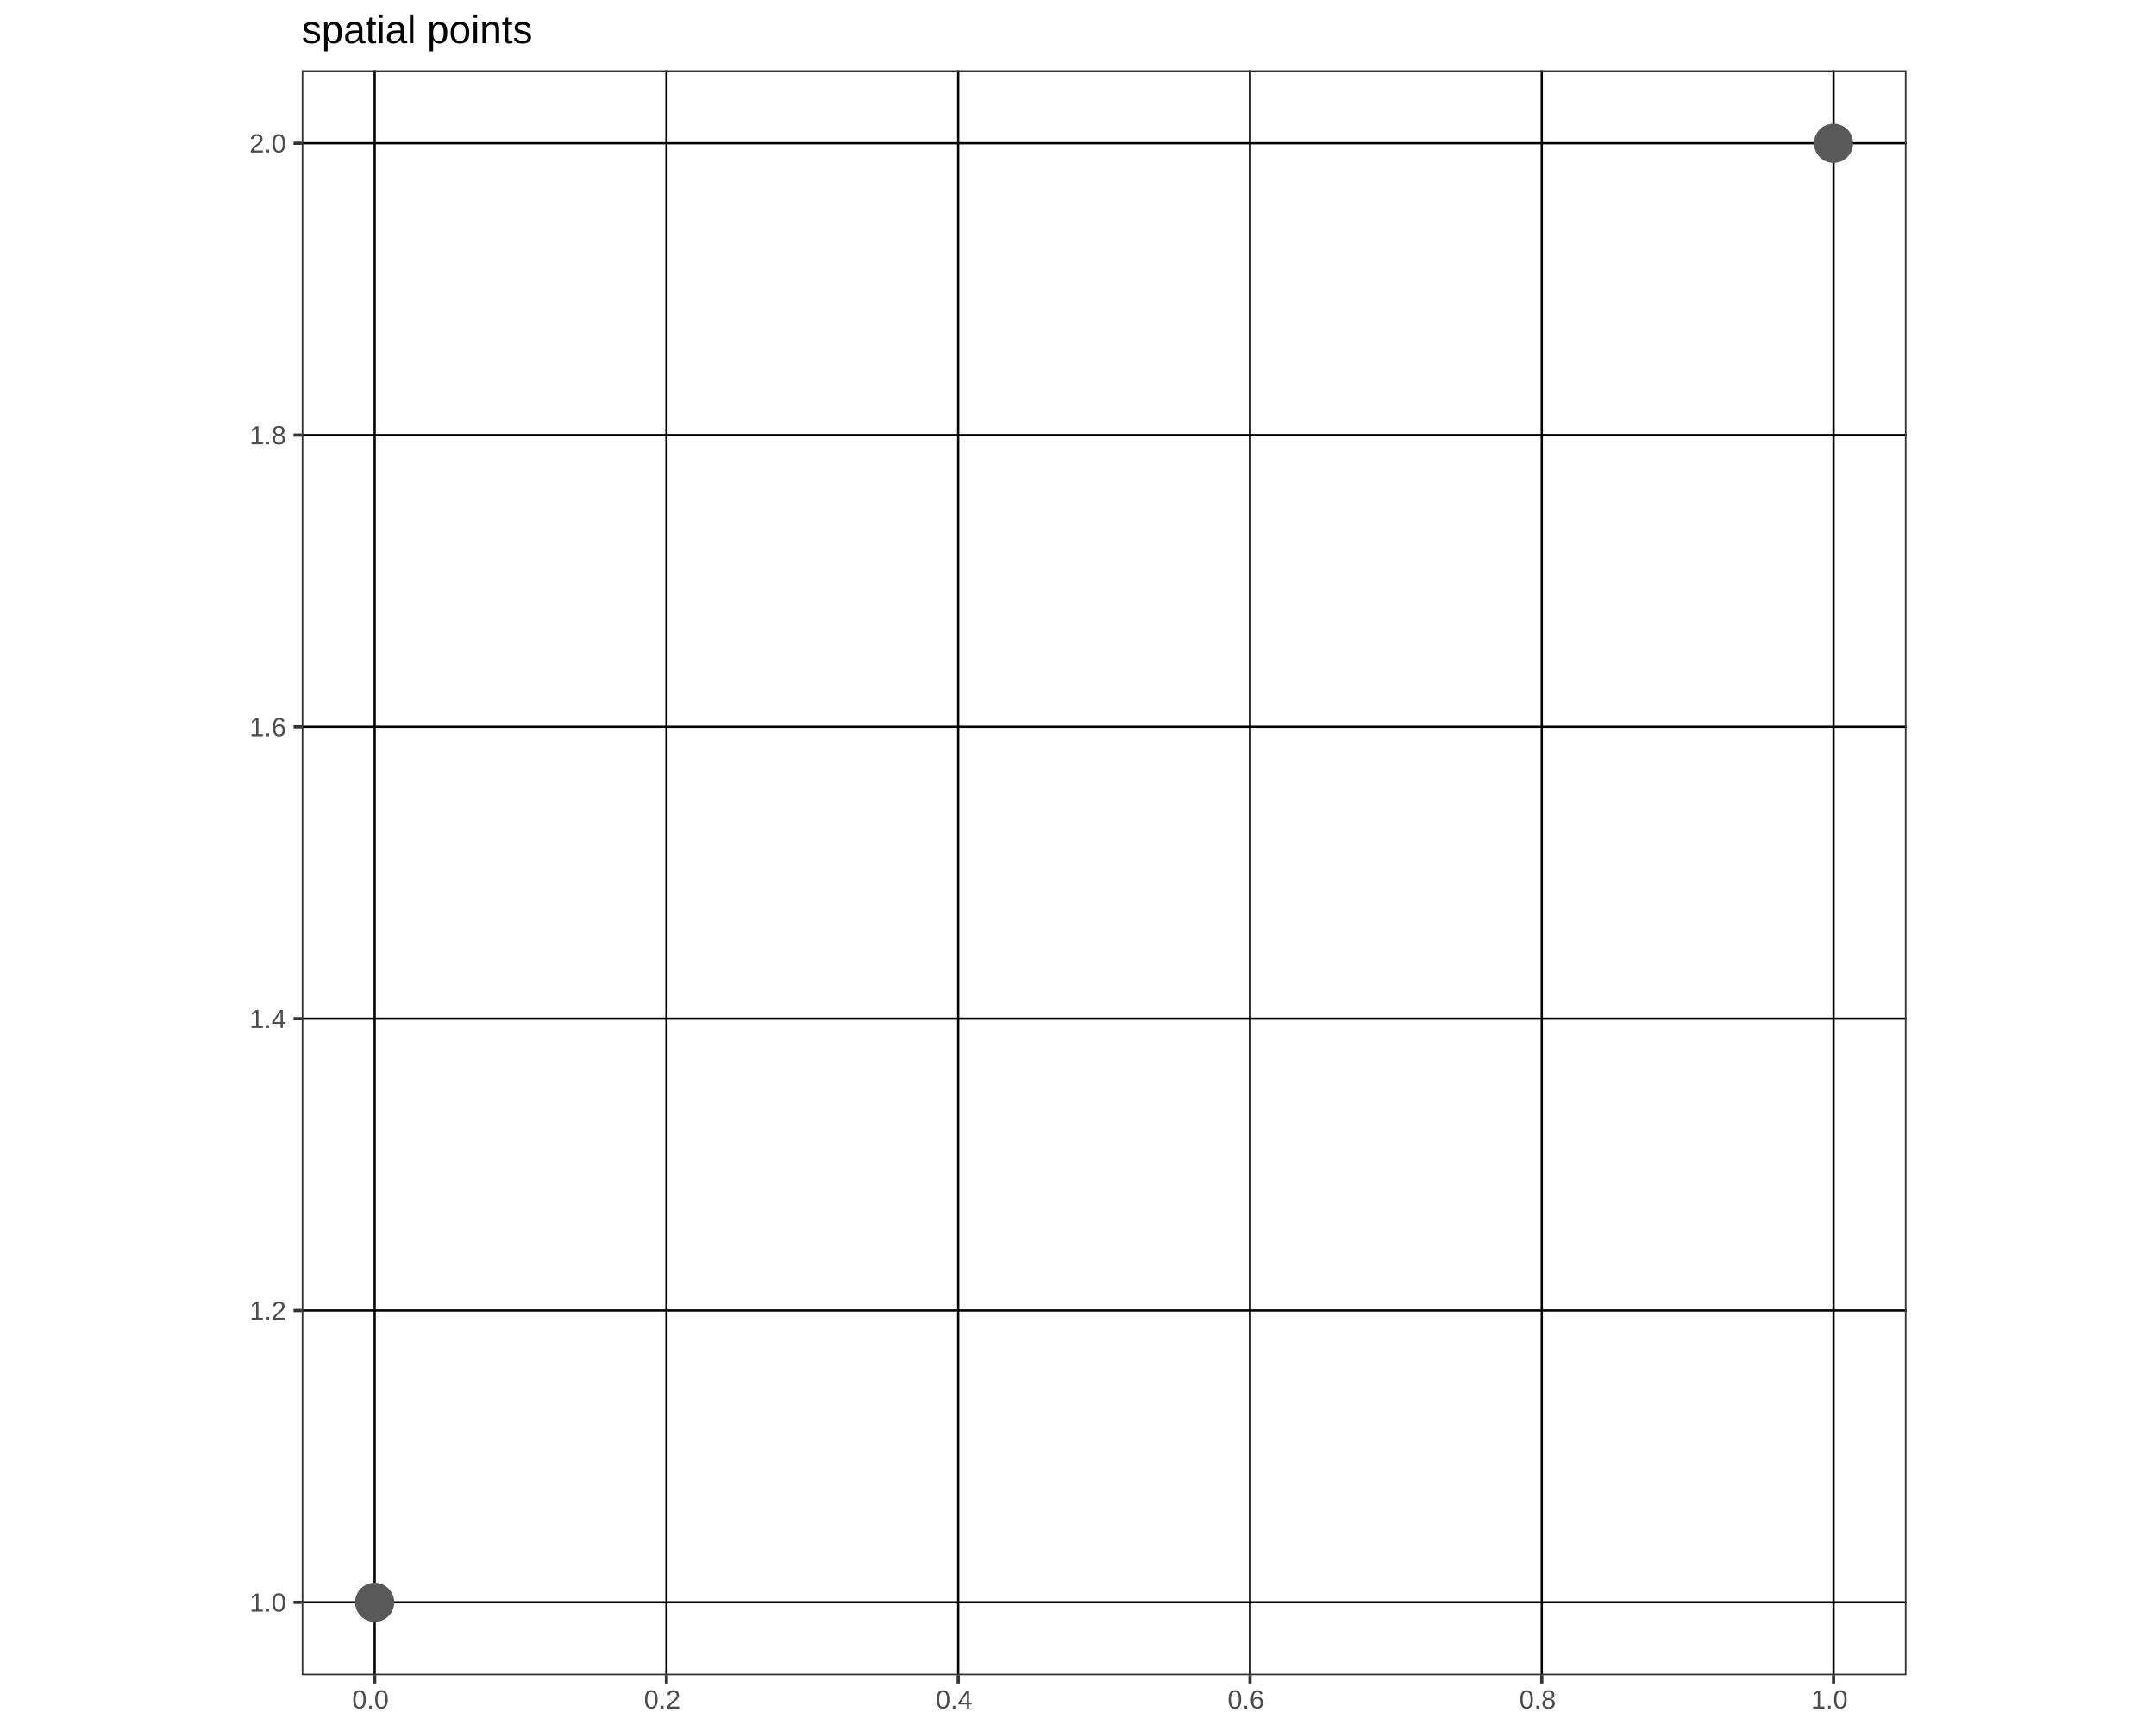
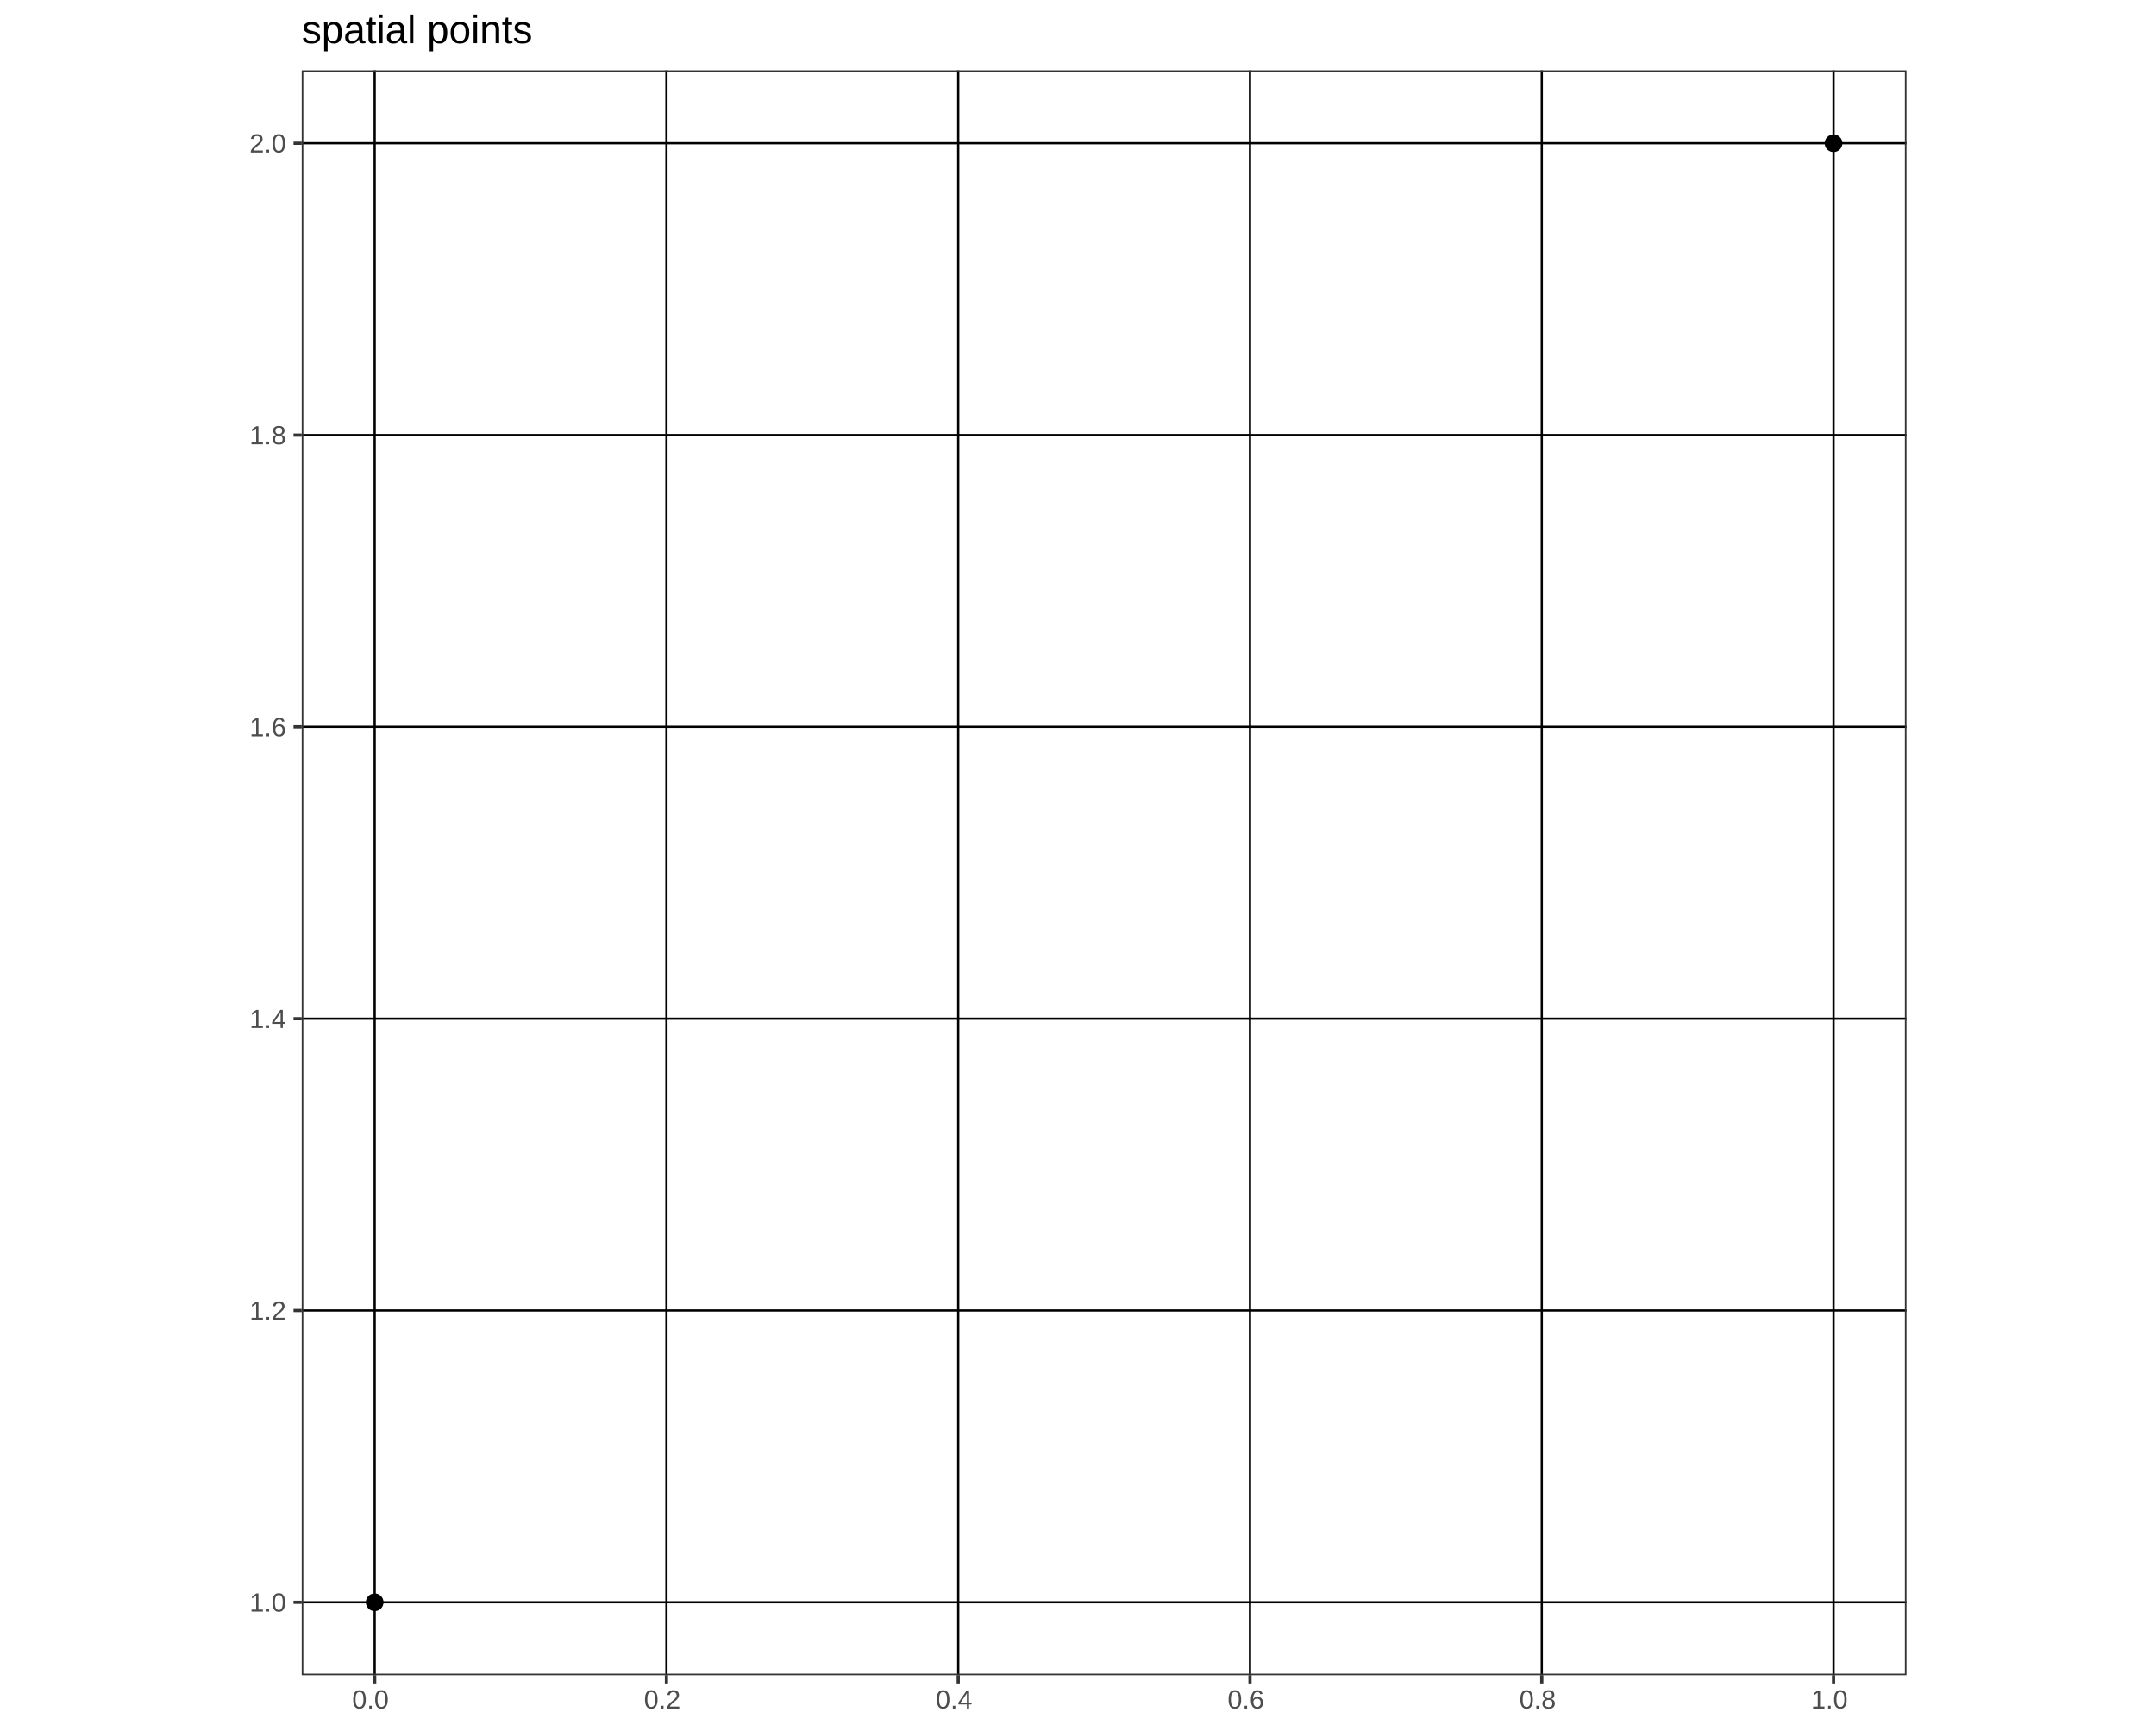
<svg xmlns="http://www.w3.org/2000/svg" viewBox="0 0 720.00 576.00">
  <defs>
    <style type="text/css">
    line, polyline, path, rect, circle {
      fill: none;
      stroke: #000000;
      stroke-linecap: round;
      stroke-linejoin: round;
      stroke-miterlimit: 10.00;
    }
  </style>
  </defs>
  <rect width="100%" height="100%" style="stroke: none; fill: #FFFFFF;" />
  <defs>
    <clipPath id="cpNzcuODM2N3w2NDIuMTYzfDU3Nnww">
      <rect x="77.84" y="0.00" width="564.33" height="576.00" />
    </clipPath>
  </defs>
  <rect x="77.84" y="0.00" width="564.33" height="576.00" style="stroke-width: 1.07; stroke: #FFFFFF; fill: #FFFFFF;" clip-path="url(#cpNzcuODM2N3w2NDIuMTYzfDU3Nnww)" />
  <defs>
    <clipPath id="cpMHw3MjB8NTc2fDA=">
      <rect x="0.00" y="0.00" width="720.00" height="576.00" />
    </clipPath>
  </defs>
  <defs>
    <clipPath id="cpMTAwLjc1OXw2MzYuNjg0fDU1OS40MDJ8MjMuNDc2Nw==">
      <rect x="100.76" y="23.48" width="535.92" height="535.92" />
    </clipPath>
  </defs>
  <rect x="100.76" y="23.48" width="535.92" height="535.92" style="stroke-width: 1.07; stroke: none; fill: #FFFFFF;" clip-path="url(#cpMTAwLjc1OXw2MzYuNjg0fDU1OS40MDJ8MjMuNDc2Nw==)" />
  <polyline points="125.12,559.40 125.12,556.69 125.12,549.81 125.12,542.92 125.12,536.03 125.12,529.14 125.12,522.25 125.12,515.36 125.12,508.47 125.12,501.58 125.12,494.69 125.12,487.80 125.12,480.91 125.12,474.02 125.12,467.13 125.12,460.24 125.12,453.35 125.12,446.46 125.12,439.57 125.12,432.68 125.12,425.79 125.12,418.90 125.12,412.01 125.12,405.12 125.12,398.23 125.12,391.34 125.12,384.45 125.12,377.56 125.12,370.67 125.12,363.78 125.12,356.89 125.12,350.00 125.12,343.11 125.12,336.22 125.12,329.33 125.12,322.44 125.12,315.55 125.12,308.66 125.12,301.77 125.12,294.88 125.12,287.99 125.12,281.10 125.12,274.21 125.12,267.32 125.12,260.44 125.12,253.55 125.12,246.66 125.12,239.77 125.12,232.88 125.12,225.99 125.12,219.10 125.12,212.21 125.12,205.32 125.12,198.43 125.12,191.54 125.12,184.65 125.12,177.76 125.12,170.87 125.12,163.98 125.12,157.09 125.12,150.20 125.12,143.31 125.12,136.42 125.12,129.53 125.12,122.64 125.12,115.75 125.12,108.86 125.12,101.97 125.12,95.08 125.12,88.19 125.12,81.30 125.12,74.41 125.12,67.52 125.12,60.63 125.12,53.74 125.12,46.85 125.12,39.96 125.12,33.07 125.12,26.18 125.12,23.48 " style="stroke-width: 0.75;" clip-path="url(#cpMTAwLjc1OXw2MzYuNjg0fDU1OS40MDJ8MjMuNDc2Nw==)" />
  <polyline points="222.56,559.40 222.56,556.69 222.56,549.81 222.56,542.92 222.56,536.03 222.56,529.14 222.56,522.25 222.56,515.36 222.56,508.47 222.56,501.58 222.56,494.69 222.56,487.80 222.56,480.91 222.56,474.02 222.56,467.13 222.56,460.24 222.56,453.35 222.56,446.46 222.56,439.57 222.56,432.68 222.56,425.79 222.56,418.90 222.56,412.01 222.56,405.12 222.56,398.23 222.56,391.34 222.56,384.45 222.56,377.56 222.56,370.67 222.56,363.78 222.56,356.89 222.56,350.00 222.56,343.11 222.56,336.22 222.56,329.33 222.56,322.44 222.56,315.55 222.56,308.66 222.56,301.77 222.56,294.88 222.56,287.99 222.56,281.10 222.56,274.21 222.56,267.32 222.56,260.44 222.56,253.55 222.56,246.66 222.56,239.77 222.56,232.88 222.56,225.99 222.56,219.10 222.56,212.21 222.56,205.32 222.56,198.43 222.56,191.54 222.56,184.65 222.56,177.76 222.56,170.87 222.56,163.98 222.56,157.09 222.56,150.20 222.56,143.31 222.56,136.42 222.56,129.53 222.56,122.64 222.56,115.75 222.56,108.86 222.56,101.97 222.56,95.08 222.56,88.19 222.56,81.30 222.56,74.41 222.56,67.52 222.56,60.63 222.56,53.74 222.56,46.85 222.56,39.96 222.56,33.07 222.56,26.18 222.56,23.48 " style="stroke-width: 0.75;" clip-path="url(#cpMTAwLjc1OXw2MzYuNjg0fDU1OS40MDJ8MjMuNDc2Nw==)" />
  <polyline points="320.00,559.40 320.00,556.69 320.00,549.81 320.00,542.92 320.00,536.03 320.00,529.14 320.00,522.25 320.00,515.36 320.00,508.47 320.00,501.58 320.00,494.69 320.00,487.80 320.00,480.91 320.00,474.02 320.00,467.13 320.00,460.24 320.00,453.35 320.00,446.46 320.00,439.57 320.00,432.68 320.00,425.79 320.00,418.90 320.00,412.01 320.00,405.12 320.00,398.23 320.00,391.34 320.00,384.45 320.00,377.56 320.00,370.67 320.00,363.78 320.00,356.89 320.00,350.00 320.00,343.11 320.00,336.22 320.00,329.33 320.00,322.44 320.00,315.55 320.00,308.66 320.00,301.77 320.00,294.88 320.00,287.99 320.00,281.10 320.00,274.21 320.00,267.32 320.00,260.44 320.00,253.55 320.00,246.66 320.00,239.77 320.00,232.88 320.00,225.99 320.00,219.10 320.00,212.21 320.00,205.32 320.00,198.43 320.00,191.54 320.00,184.65 320.00,177.76 320.00,170.87 320.00,163.98 320.00,157.09 320.00,150.20 320.00,143.31 320.00,136.42 320.00,129.53 320.00,122.64 320.00,115.75 320.00,108.86 320.00,101.97 320.00,95.08 320.00,88.19 320.00,81.30 320.00,74.41 320.00,67.52 320.00,60.63 320.00,53.74 320.00,46.85 320.00,39.96 320.00,33.07 320.00,26.18 320.00,23.48 " style="stroke-width: 0.75;" clip-path="url(#cpMTAwLjc1OXw2MzYuNjg0fDU1OS40MDJ8MjMuNDc2Nw==)" />
  <polyline points="417.44,559.40 417.44,556.69 417.44,549.81 417.44,542.92 417.44,536.03 417.44,529.14 417.44,522.25 417.44,515.36 417.44,508.47 417.44,501.58 417.44,494.69 417.44,487.80 417.44,480.91 417.44,474.02 417.44,467.13 417.44,460.24 417.44,453.35 417.44,446.46 417.44,439.57 417.44,432.68 417.44,425.79 417.44,418.90 417.44,412.01 417.44,405.12 417.44,398.23 417.44,391.34 417.44,384.45 417.44,377.56 417.44,370.67 417.44,363.78 417.44,356.89 417.44,350.00 417.44,343.11 417.44,336.22 417.44,329.33 417.44,322.44 417.44,315.55 417.44,308.66 417.44,301.77 417.44,294.88 417.44,287.99 417.44,281.10 417.44,274.21 417.44,267.32 417.44,260.44 417.44,253.55 417.44,246.66 417.44,239.77 417.44,232.88 417.44,225.99 417.44,219.10 417.44,212.21 417.44,205.32 417.44,198.43 417.44,191.54 417.44,184.65 417.44,177.76 417.44,170.87 417.44,163.98 417.44,157.09 417.44,150.20 417.44,143.31 417.44,136.42 417.44,129.53 417.44,122.64 417.44,115.75 417.44,108.86 417.44,101.97 417.44,95.08 417.44,88.19 417.44,81.30 417.44,74.41 417.44,67.52 417.44,60.63 417.44,53.74 417.44,46.85 417.44,39.96 417.44,33.07 417.44,26.18 417.44,23.48 " style="stroke-width: 0.75;" clip-path="url(#cpMTAwLjc1OXw2MzYuNjg0fDU1OS40MDJ8MjMuNDc2Nw==)" />
  <polyline points="514.88,559.40 514.88,556.69 514.88,549.81 514.88,542.92 514.88,536.03 514.88,529.14 514.88,522.25 514.88,515.36 514.88,508.47 514.88,501.58 514.88,494.69 514.88,487.80 514.88,480.91 514.88,474.02 514.88,467.13 514.88,460.24 514.88,453.35 514.88,446.46 514.88,439.57 514.88,432.68 514.88,425.79 514.88,418.90 514.88,412.01 514.88,405.12 514.88,398.23 514.88,391.34 514.88,384.45 514.88,377.56 514.88,370.67 514.88,363.78 514.88,356.89 514.88,350.00 514.88,343.11 514.88,336.22 514.88,329.33 514.88,322.44 514.88,315.55 514.88,308.66 514.88,301.77 514.88,294.88 514.88,287.99 514.88,281.10 514.88,274.21 514.88,267.32 514.88,260.44 514.88,253.55 514.88,246.66 514.88,239.77 514.88,232.88 514.88,225.99 514.88,219.10 514.88,212.21 514.88,205.32 514.88,198.43 514.88,191.54 514.88,184.65 514.88,177.76 514.88,170.87 514.88,163.98 514.88,157.09 514.88,150.20 514.88,143.31 514.88,136.42 514.88,129.53 514.88,122.64 514.88,115.75 514.88,108.86 514.88,101.97 514.88,95.08 514.88,88.19 514.88,81.30 514.88,74.41 514.88,67.52 514.88,60.63 514.88,53.74 514.88,46.85 514.88,39.96 514.88,33.07 514.88,26.18 514.88,23.48 " style="stroke-width: 0.75;" clip-path="url(#cpMTAwLjc1OXw2MzYuNjg0fDU1OS40MDJ8MjMuNDc2Nw==)" />
  <polyline points="612.32,559.40 612.32,556.69 612.32,549.81 612.32,542.92 612.32,536.03 612.32,529.14 612.32,522.25 612.32,515.36 612.32,508.47 612.32,501.58 612.32,494.69 612.32,487.80 612.32,480.91 612.32,474.02 612.32,467.13 612.32,460.24 612.32,453.35 612.32,446.46 612.32,439.57 612.32,432.68 612.32,425.79 612.32,418.90 612.32,412.01 612.32,405.12 612.32,398.23 612.32,391.34 612.32,384.45 612.32,377.56 612.32,370.67 612.32,363.78 612.32,356.89 612.32,350.00 612.32,343.11 612.32,336.22 612.32,329.33 612.32,322.44 612.32,315.55 612.32,308.66 612.32,301.77 612.32,294.88 612.32,287.99 612.32,281.10 612.32,274.21 612.32,267.32 612.32,260.44 612.32,253.55 612.32,246.66 612.32,239.77 612.32,232.88 612.32,225.99 612.32,219.10 612.32,212.21 612.32,205.32 612.32,198.43 612.32,191.54 612.32,184.65 612.32,177.76 612.32,170.87 612.32,163.98 612.32,157.09 612.32,150.20 612.32,143.31 612.32,136.42 612.32,129.53 612.32,122.64 612.32,115.75 612.32,108.86 612.32,101.97 612.32,95.08 612.32,88.19 612.32,81.30 612.32,74.41 612.32,67.52 612.32,60.63 612.32,53.74 612.32,46.85 612.32,39.96 612.32,33.07 612.32,26.18 612.32,23.48 " style="stroke-width: 0.75;" clip-path="url(#cpMTAwLjc1OXw2MzYuNjg0fDU1OS40MDJ8MjMuNDc2Nw==)" />
  <polyline points="100.76,535.04 103.47,535.04 110.36,535.04 117.25,535.04 124.13,535.04 131.02,535.04 137.91,535.04 144.80,535.04 151.69,535.04 158.58,535.04 165.47,535.04 172.36,535.04 179.25,535.04 186.14,535.04 193.03,535.04 199.92,535.04 206.81,535.04 213.70,535.04 220.59,535.04 227.48,535.04 234.37,535.04 241.26,535.04 248.15,535.04 255.04,535.04 261.93,535.04 268.82,535.04 275.71,535.04 282.60,535.04 289.49,535.04 296.38,535.04 303.27,535.04 310.16,535.04 317.05,535.04 323.94,535.04 330.83,535.04 337.72,535.04 344.61,535.04 351.50,535.04 358.39,535.04 365.28,535.04 372.17,535.04 379.06,535.04 385.95,535.04 392.84,535.04 399.73,535.04 406.62,535.04 413.50,535.04 420.39,535.04 427.28,535.04 434.17,535.04 441.06,535.04 447.95,535.04 454.84,535.04 461.73,535.04 468.62,535.04 475.51,535.04 482.40,535.04 489.29,535.04 496.18,535.04 503.07,535.04 509.96,535.04 516.85,535.04 523.74,535.04 530.63,535.04 537.52,535.04 544.41,535.04 551.30,535.04 558.19,535.04 565.08,535.04 571.97,535.04 578.86,535.04 585.75,535.04 592.64,535.04 599.53,535.04 606.42,535.04 613.31,535.04 620.20,535.04 627.09,535.04 633.98,535.04 636.68,535.04 " style="stroke-width: 0.75;" clip-path="url(#cpMTAwLjc1OXw2MzYuNjg0fDU1OS40MDJ8MjMuNDc2Nw==)" />
  <polyline points="100.76,437.60 103.47,437.60 110.36,437.60 117.25,437.60 124.13,437.60 131.02,437.60 137.91,437.60 144.80,437.60 151.69,437.60 158.58,437.60 165.47,437.60 172.36,437.60 179.25,437.60 186.14,437.60 193.03,437.60 199.92,437.60 206.81,437.60 213.70,437.60 220.59,437.60 227.48,437.60 234.37,437.60 241.26,437.60 248.15,437.60 255.04,437.60 261.93,437.60 268.82,437.60 275.71,437.60 282.60,437.60 289.49,437.60 296.38,437.60 303.27,437.60 310.16,437.60 317.05,437.60 323.94,437.60 330.83,437.60 337.72,437.60 344.61,437.60 351.50,437.60 358.39,437.60 365.28,437.60 372.17,437.60 379.06,437.60 385.95,437.60 392.84,437.60 399.73,437.60 406.62,437.60 413.50,437.60 420.39,437.60 427.28,437.60 434.17,437.60 441.06,437.60 447.95,437.60 454.84,437.60 461.73,437.60 468.62,437.60 475.51,437.60 482.40,437.60 489.29,437.60 496.18,437.60 503.07,437.60 509.96,437.60 516.85,437.60 523.74,437.60 530.63,437.60 537.52,437.60 544.41,437.60 551.30,437.60 558.19,437.60 565.08,437.60 571.97,437.60 578.86,437.60 585.75,437.60 592.64,437.60 599.53,437.60 606.42,437.60 613.31,437.60 620.20,437.60 627.09,437.60 633.98,437.60 636.68,437.60 " style="stroke-width: 0.75;" clip-path="url(#cpMTAwLjc1OXw2MzYuNjg0fDU1OS40MDJ8MjMuNDc2Nw==)" />
  <polyline points="100.76,340.16 103.47,340.16 110.36,340.16 117.25,340.16 124.13,340.16 131.02,340.16 137.91,340.16 144.80,340.16 151.69,340.16 158.58,340.16 165.47,340.16 172.36,340.16 179.25,340.16 186.14,340.16 193.03,340.16 199.92,340.16 206.81,340.16 213.70,340.16 220.59,340.16 227.48,340.16 234.37,340.16 241.26,340.16 248.15,340.16 255.04,340.16 261.93,340.16 268.82,340.16 275.71,340.16 282.60,340.16 289.49,340.16 296.38,340.16 303.27,340.16 310.16,340.16 317.05,340.16 323.94,340.16 330.83,340.16 337.72,340.16 344.61,340.16 351.50,340.16 358.39,340.16 365.28,340.16 372.17,340.16 379.06,340.16 385.95,340.16 392.84,340.16 399.73,340.16 406.62,340.16 413.50,340.16 420.39,340.16 427.28,340.16 434.17,340.16 441.06,340.16 447.95,340.16 454.84,340.16 461.73,340.16 468.62,340.16 475.51,340.16 482.40,340.16 489.29,340.16 496.18,340.16 503.07,340.16 509.96,340.16 516.85,340.16 523.74,340.16 530.63,340.16 537.52,340.16 544.41,340.16 551.30,340.16 558.19,340.16 565.08,340.16 571.97,340.16 578.86,340.16 585.75,340.16 592.64,340.16 599.53,340.16 606.42,340.16 613.31,340.16 620.20,340.16 627.09,340.16 633.98,340.16 636.68,340.16 " style="stroke-width: 0.75;" clip-path="url(#cpMTAwLjc1OXw2MzYuNjg0fDU1OS40MDJ8MjMuNDc2Nw==)" />
  <polyline points="100.76,242.72 103.47,242.72 110.36,242.72 117.25,242.72 124.13,242.72 131.02,242.72 137.91,242.72 144.80,242.72 151.69,242.72 158.58,242.72 165.47,242.72 172.36,242.72 179.25,242.72 186.14,242.72 193.03,242.72 199.92,242.72 206.81,242.72 213.70,242.72 220.59,242.72 227.48,242.72 234.37,242.72 241.26,242.72 248.15,242.72 255.04,242.72 261.93,242.72 268.82,242.72 275.71,242.72 282.60,242.72 289.49,242.72 296.38,242.72 303.27,242.72 310.16,242.72 317.05,242.72 323.94,242.72 330.83,242.72 337.72,242.72 344.61,242.72 351.50,242.72 358.39,242.72 365.28,242.72 372.17,242.72 379.06,242.72 385.95,242.72 392.84,242.72 399.73,242.72 406.62,242.72 413.50,242.72 420.39,242.72 427.28,242.72 434.17,242.72 441.06,242.72 447.95,242.72 454.84,242.72 461.73,242.72 468.62,242.72 475.51,242.72 482.40,242.72 489.29,242.72 496.18,242.72 503.07,242.72 509.96,242.72 516.85,242.72 523.74,242.72 530.63,242.72 537.52,242.72 544.41,242.72 551.30,242.72 558.19,242.72 565.08,242.72 571.97,242.72 578.86,242.72 585.75,242.72 592.64,242.72 599.53,242.72 606.42,242.72 613.31,242.72 620.20,242.72 627.09,242.72 633.98,242.72 636.68,242.72 " style="stroke-width: 0.75;" clip-path="url(#cpMTAwLjc1OXw2MzYuNjg0fDU1OS40MDJ8MjMuNDc2Nw==)" />
  <polyline points="100.76,145.28 103.47,145.28 110.36,145.28 117.25,145.28 124.13,145.28 131.02,145.28 137.91,145.28 144.80,145.28 151.69,145.28 158.58,145.28 165.47,145.28 172.36,145.28 179.25,145.28 186.14,145.28 193.03,145.28 199.92,145.28 206.81,145.28 213.70,145.28 220.59,145.28 227.48,145.28 234.37,145.28 241.26,145.28 248.15,145.28 255.04,145.28 261.93,145.28 268.82,145.28 275.71,145.28 282.60,145.28 289.49,145.28 296.38,145.28 303.27,145.28 310.16,145.28 317.05,145.28 323.94,145.28 330.83,145.28 337.72,145.28 344.61,145.28 351.50,145.28 358.39,145.28 365.28,145.28 372.17,145.28 379.06,145.28 385.95,145.28 392.84,145.28 399.73,145.28 406.62,145.28 413.50,145.28 420.39,145.28 427.28,145.28 434.17,145.28 441.06,145.28 447.95,145.28 454.84,145.28 461.73,145.28 468.62,145.28 475.51,145.28 482.40,145.28 489.29,145.28 496.18,145.28 503.07,145.28 509.96,145.28 516.85,145.28 523.74,145.28 530.63,145.28 537.52,145.28 544.41,145.28 551.30,145.28 558.19,145.28 565.08,145.28 571.97,145.28 578.86,145.28 585.75,145.28 592.64,145.28 599.53,145.28 606.42,145.28 613.31,145.28 620.20,145.28 627.09,145.28 633.98,145.28 636.68,145.28 " style="stroke-width: 0.75;" clip-path="url(#cpMTAwLjc1OXw2MzYuNjg0fDU1OS40MDJ8MjMuNDc2Nw==)" />
  <polyline points="100.76,47.84 103.47,47.84 110.36,47.84 117.25,47.84 124.13,47.84 131.02,47.84 137.91,47.84 144.80,47.84 151.69,47.84 158.58,47.84 165.47,47.84 172.36,47.84 179.25,47.84 186.14,47.84 193.03,47.84 199.92,47.84 206.81,47.84 213.70,47.84 220.59,47.84 227.48,47.84 234.37,47.84 241.26,47.84 248.15,47.84 255.04,47.84 261.93,47.84 268.82,47.84 275.71,47.84 282.60,47.84 289.49,47.84 296.38,47.84 303.27,47.84 310.16,47.84 317.05,47.84 323.94,47.84 330.83,47.84 337.72,47.84 344.61,47.84 351.50,47.84 358.39,47.84 365.28,47.84 372.17,47.84 379.06,47.84 385.95,47.84 392.84,47.84 399.73,47.84 406.62,47.84 413.50,47.84 420.39,47.84 427.28,47.84 434.17,47.84 441.06,47.84 447.95,47.84 454.84,47.84 461.73,47.84 468.62,47.84 475.51,47.84 482.40,47.84 489.29,47.84 496.18,47.84 503.07,47.84 509.96,47.84 516.85,47.84 523.74,47.84 530.63,47.84 537.52,47.84 544.41,47.84 551.30,47.84 558.19,47.84 565.08,47.84 571.97,47.84 578.86,47.84 585.75,47.84 592.64,47.84 599.53,47.84 606.42,47.84 613.31,47.84 620.20,47.84 627.09,47.84 633.98,47.84 636.68,47.84 " style="stroke-width: 0.75;" clip-path="url(#cpMTAwLjc1OXw2MzYuNjg0fDU1OS40MDJ8MjMuNDc2Nw==)" />
-   <circle cx="125.12" cy="535.04" r="4.50pt" style="stroke-width: 1.07; stroke: #595959; stroke-linecap: butt; fill: #595959;" clip-path="url(#cpMTAwLjc1OXw2MzYuNjg0fDU1OS40MDJ8MjMuNDc2Nw==)" />
-   <circle cx="612.32" cy="47.84" r="4.50pt" style="stroke-width: 1.07; stroke: #595959; stroke-linecap: butt; fill: #595959;" clip-path="url(#cpMTAwLjc1OXw2MzYuNjg0fDU1OS40MDJ8MjMuNDc2Nw==)" />
+   <circle cx="125.12" cy="535.04" r="1.95pt" style="stroke-width: 0.71; fill: #000000;" clip-path="url(#cpMTAwLjc1OXw2MzYuNjg0fDU1OS40MDJ8MjMuNDc2Nw==)" />
+   <circle cx="612.32" cy="47.84" r="1.95pt" style="stroke-width: 0.71; fill: #000000;" clip-path="url(#cpMTAwLjc1OXw2MzYuNjg0fDU1OS40MDJ8MjMuNDc2Nw==)" />
  <rect x="100.76" y="23.48" width="535.92" height="535.92" style="stroke-width: 1.07; stroke: #333333;" clip-path="url(#cpMTAwLjc1OXw2MzYuNjg0fDU1OS40MDJ8MjMuNDc2Nw==)" />
  <defs>
    <clipPath id="cpMHw3MjB8NTc2fDA=">
      <rect x="0.00" y="0.00" width="720.00" height="576.00" />
    </clipPath>
  </defs>
  <g clip-path="url(#cpMHw3MjB8NTc2fDA=)">
    <text x="83.32" y="538.14" style="font-size: 8.80px; fill: #4D4D4D; font-family: Liberation Sans;" textLength="12.51px" lengthAdjust="spacingAndGlyphs">1.0</text>
  </g>
  <g clip-path="url(#cpMHw3MjB8NTc2fDA=)">
    <text x="83.32" y="440.69" style="font-size: 8.80px; fill: #4D4D4D; font-family: Liberation Sans;" textLength="12.51px" lengthAdjust="spacingAndGlyphs">1.2</text>
  </g>
  <g clip-path="url(#cpMHw3MjB8NTc2fDA=)">
    <text x="83.32" y="343.25" style="font-size: 8.80px; fill: #4D4D4D; font-family: Liberation Sans;" textLength="12.51px" lengthAdjust="spacingAndGlyphs">1.4</text>
  </g>
  <g clip-path="url(#cpMHw3MjB8NTc2fDA=)">
    <text x="83.32" y="245.81" style="font-size: 8.80px; fill: #4D4D4D; font-family: Liberation Sans;" textLength="12.51px" lengthAdjust="spacingAndGlyphs">1.6</text>
  </g>
  <g clip-path="url(#cpMHw3MjB8NTc2fDA=)">
    <text x="83.32" y="148.37" style="font-size: 8.80px; fill: #4D4D4D; font-family: Liberation Sans;" textLength="12.51px" lengthAdjust="spacingAndGlyphs">1.8</text>
  </g>
  <g clip-path="url(#cpMHw3MjB8NTc2fDA=)">
    <text x="83.32" y="50.93" style="font-size: 8.80px; fill: #4D4D4D; font-family: Liberation Sans;" textLength="12.51px" lengthAdjust="spacingAndGlyphs">2.0</text>
  </g>
  <polyline points="98.02,535.04 100.76,535.04 " style="stroke-width: 1.07; stroke: #333333; stroke-linecap: butt;" clip-path="url(#cpMHw3MjB8NTc2fDA=)" />
  <polyline points="98.02,437.60 100.76,437.60 " style="stroke-width: 1.07; stroke: #333333; stroke-linecap: butt;" clip-path="url(#cpMHw3MjB8NTc2fDA=)" />
  <polyline points="98.02,340.16 100.76,340.16 " style="stroke-width: 1.07; stroke: #333333; stroke-linecap: butt;" clip-path="url(#cpMHw3MjB8NTc2fDA=)" />
  <polyline points="98.02,242.72 100.76,242.72 " style="stroke-width: 1.07; stroke: #333333; stroke-linecap: butt;" clip-path="url(#cpMHw3MjB8NTc2fDA=)" />
  <polyline points="98.02,145.28 100.76,145.28 " style="stroke-width: 1.07; stroke: #333333; stroke-linecap: butt;" clip-path="url(#cpMHw3MjB8NTc2fDA=)" />
  <polyline points="98.02,47.84 100.76,47.84 " style="stroke-width: 1.07; stroke: #333333; stroke-linecap: butt;" clip-path="url(#cpMHw3MjB8NTc2fDA=)" />
  <polyline points="125.12,562.14 125.12,559.40 " style="stroke-width: 1.07; stroke: #333333; stroke-linecap: butt;" clip-path="url(#cpMHw3MjB8NTc2fDA=)" />
  <polyline points="222.56,562.14 222.56,559.40 " style="stroke-width: 1.07; stroke: #333333; stroke-linecap: butt;" clip-path="url(#cpMHw3MjB8NTc2fDA=)" />
  <polyline points="320.00,562.14 320.00,559.40 " style="stroke-width: 1.07; stroke: #333333; stroke-linecap: butt;" clip-path="url(#cpMHw3MjB8NTc2fDA=)" />
  <polyline points="417.44,562.14 417.44,559.40 " style="stroke-width: 1.07; stroke: #333333; stroke-linecap: butt;" clip-path="url(#cpMHw3MjB8NTc2fDA=)" />
  <polyline points="514.88,562.14 514.88,559.40 " style="stroke-width: 1.07; stroke: #333333; stroke-linecap: butt;" clip-path="url(#cpMHw3MjB8NTc2fDA=)" />
  <polyline points="612.32,562.14 612.32,559.40 " style="stroke-width: 1.07; stroke: #333333; stroke-linecap: butt;" clip-path="url(#cpMHw3MjB8NTc2fDA=)" />
  <g clip-path="url(#cpMHw3MjB8NTc2fDA=)">
    <text x="117.61" y="570.52" style="font-size: 8.80px; fill: #4D4D4D; font-family: Liberation Sans;" textLength="15.01px" lengthAdjust="spacingAndGlyphs"> 0.0</text>
  </g>
  <g clip-path="url(#cpMHw3MjB8NTc2fDA=)">
    <text x="215.05" y="570.52" style="font-size: 8.80px; fill: #4D4D4D; font-family: Liberation Sans;" textLength="15.01px" lengthAdjust="spacingAndGlyphs"> 0.2</text>
  </g>
  <g clip-path="url(#cpMHw3MjB8NTc2fDA=)">
    <text x="312.50" y="570.52" style="font-size: 8.80px; fill: #4D4D4D; font-family: Liberation Sans;" textLength="15.01px" lengthAdjust="spacingAndGlyphs"> 0.4</text>
  </g>
  <g clip-path="url(#cpMHw3MjB8NTc2fDA=)">
    <text x="409.94" y="570.52" style="font-size: 8.80px; fill: #4D4D4D; font-family: Liberation Sans;" textLength="15.01px" lengthAdjust="spacingAndGlyphs"> 0.6</text>
  </g>
  <g clip-path="url(#cpMHw3MjB8NTc2fDA=)">
    <text x="507.38" y="570.52" style="font-size: 8.80px; fill: #4D4D4D; font-family: Liberation Sans;" textLength="15.01px" lengthAdjust="spacingAndGlyphs"> 0.8</text>
  </g>
  <g clip-path="url(#cpMHw3MjB8NTc2fDA=)">
    <text x="604.82" y="570.52" style="font-size: 8.80px; fill: #4D4D4D; font-family: Liberation Sans;" textLength="15.01px" lengthAdjust="spacingAndGlyphs"> 1.0</text>
  </g>
  <g clip-path="url(#cpMHw3MjB8NTc2fDA=)">
    <text x="100.76" y="14.42" style="font-size: 13.20px; font-family: Liberation Sans;" textLength="75.88px" lengthAdjust="spacingAndGlyphs">spatial points</text>
  </g>
</svg>
